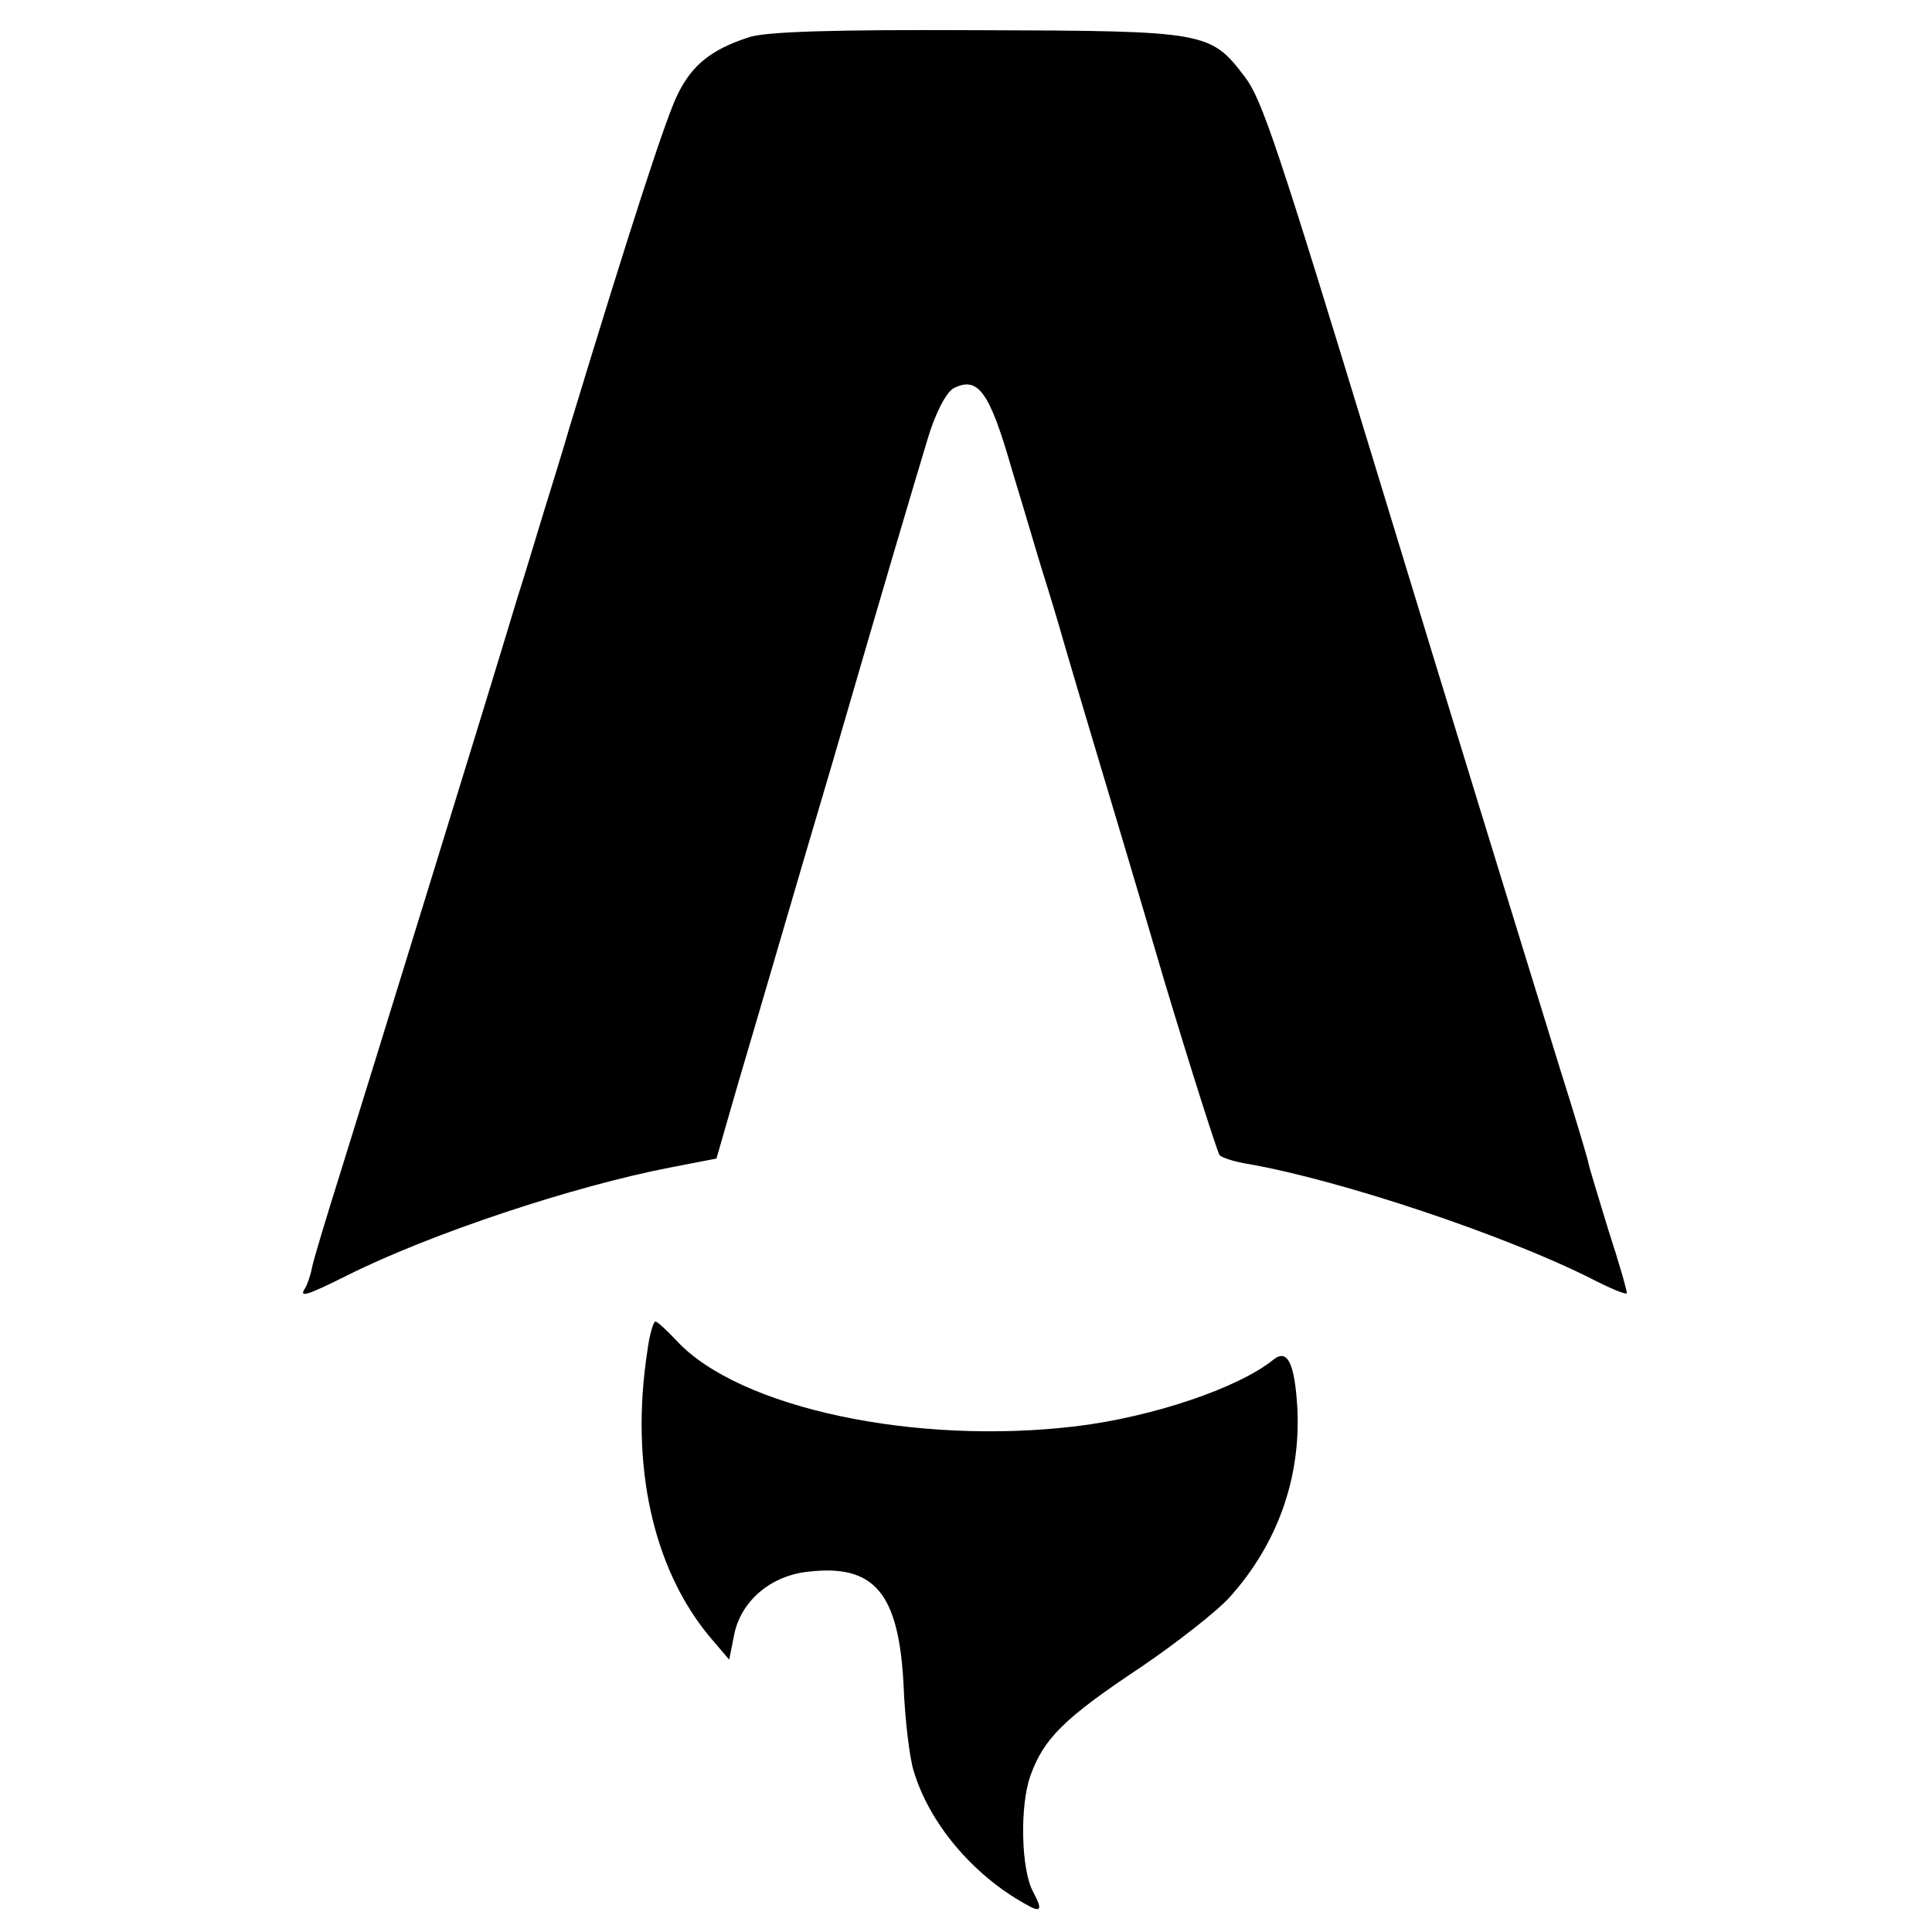
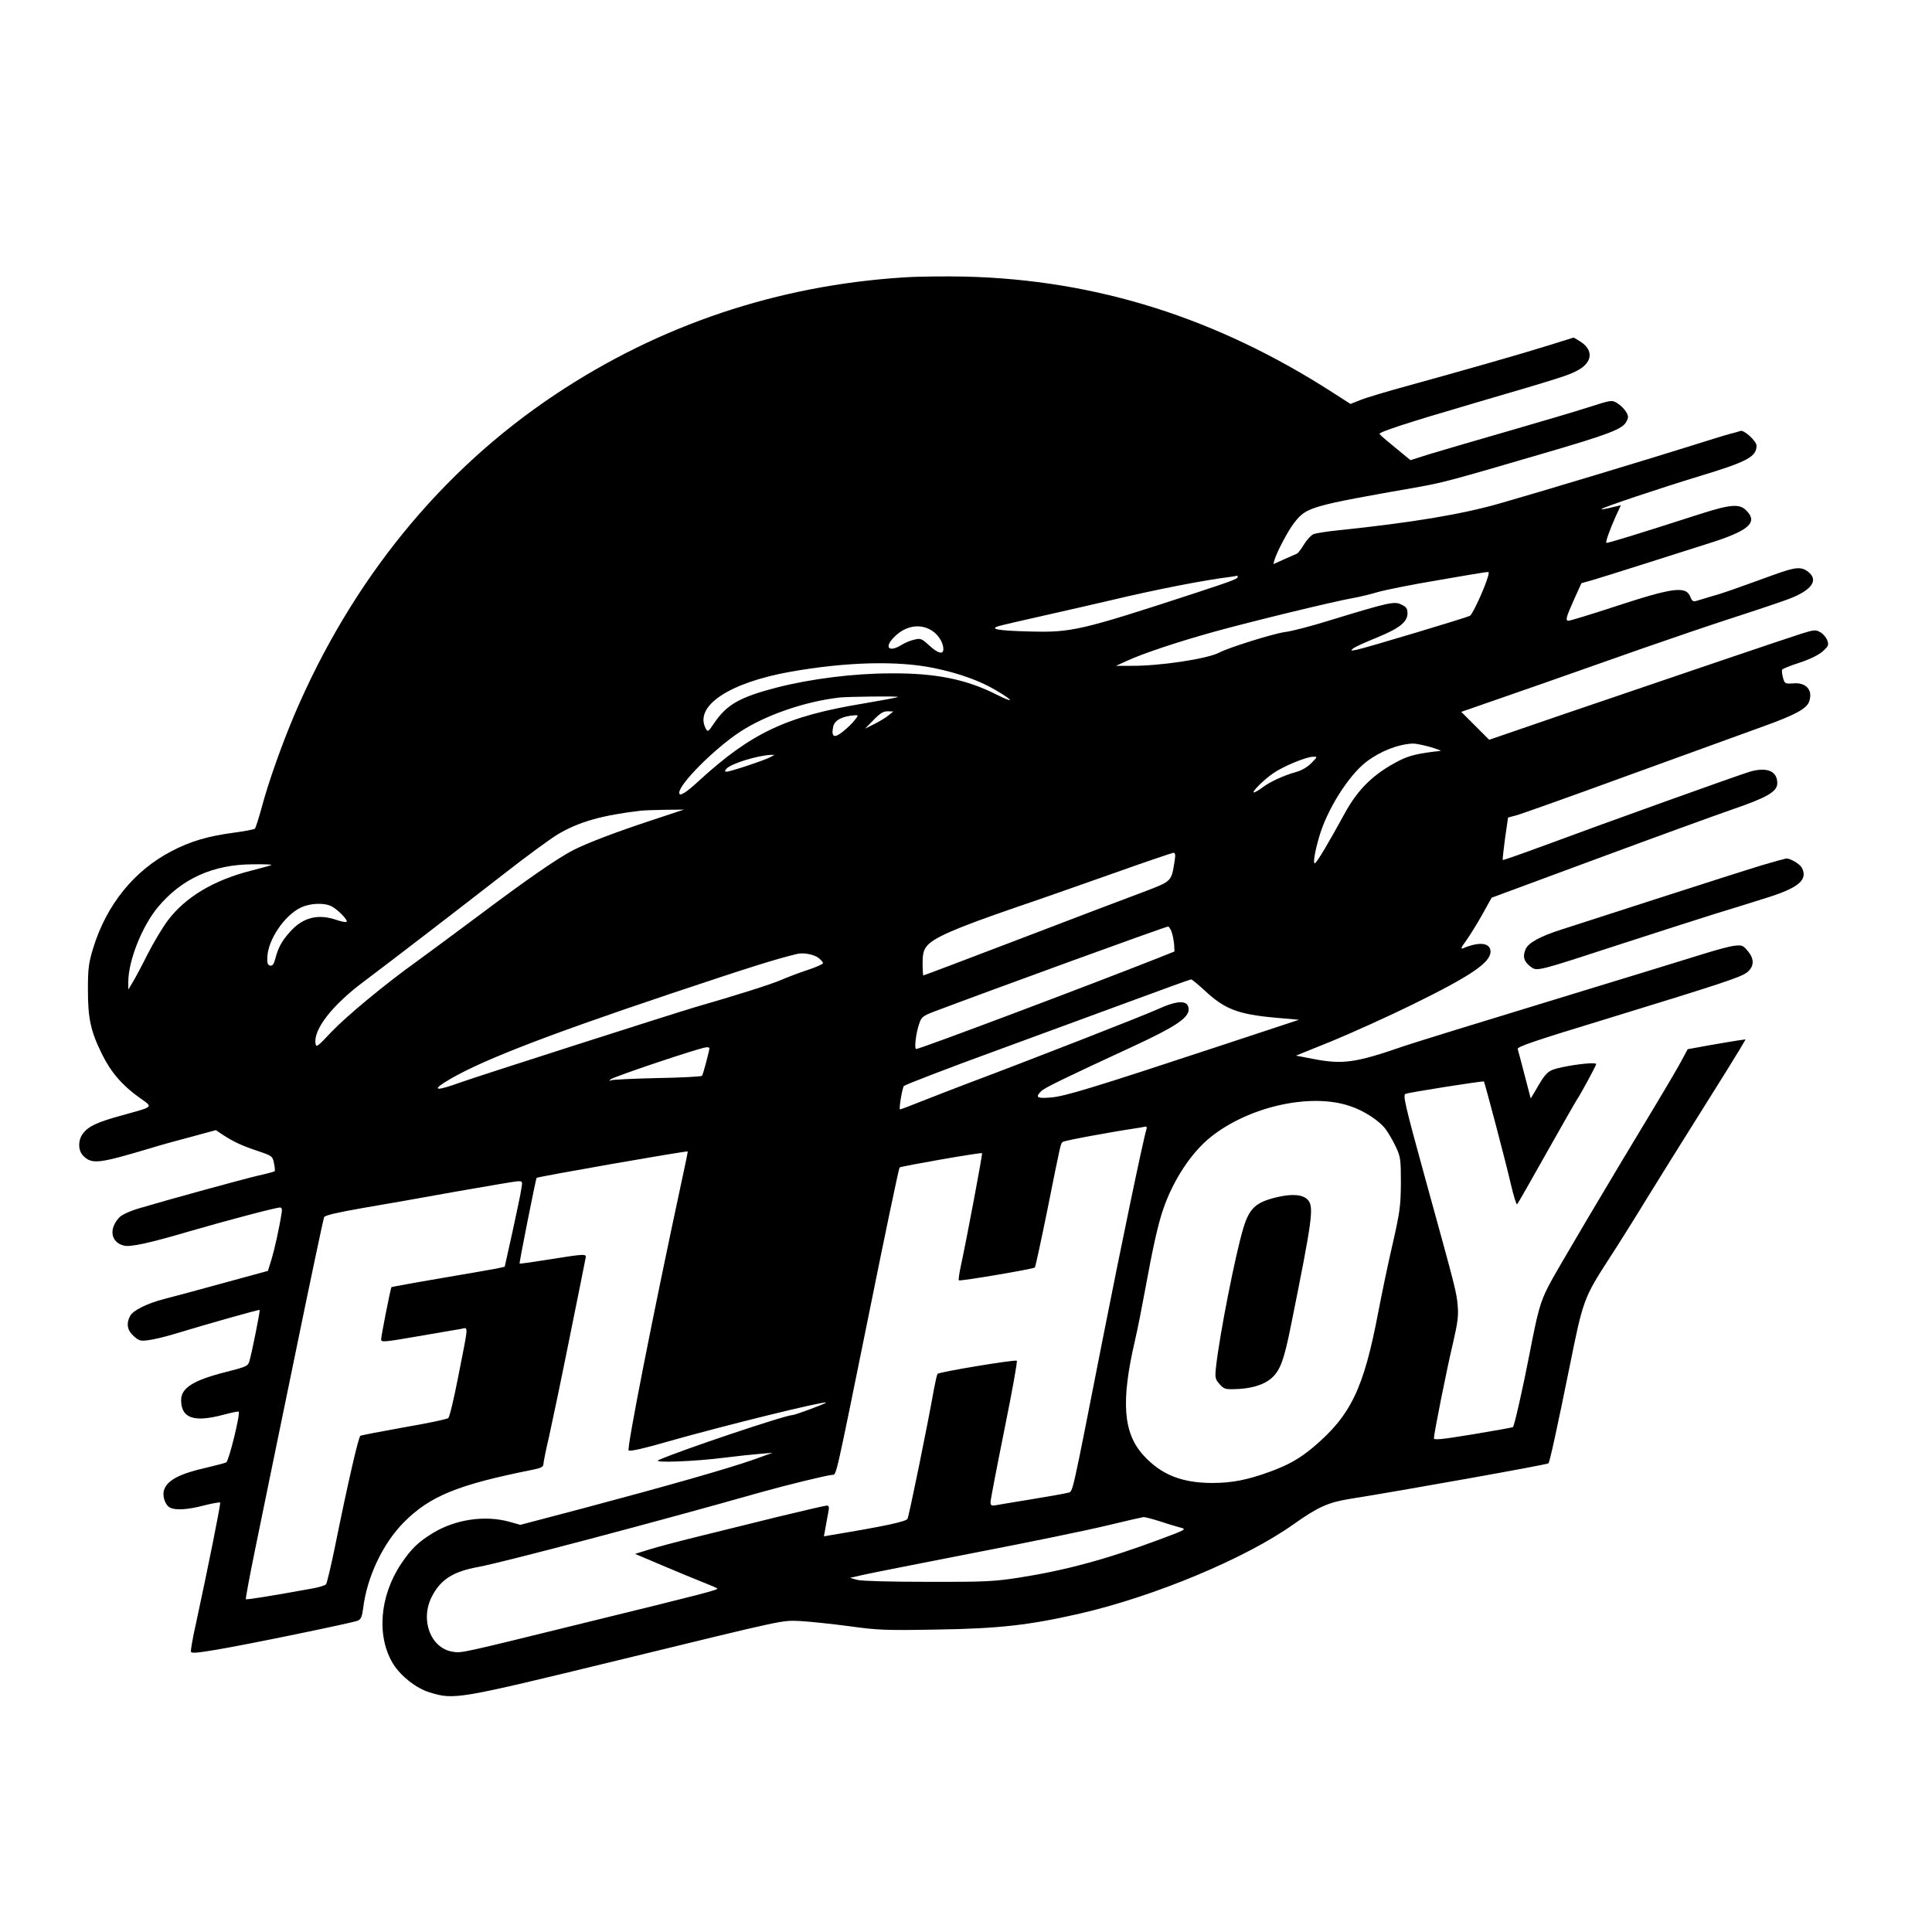
- <svg xmlns="http://www.w3.org/2000/svg" version="1.0" width="288pt" height="288pt" viewBox="0 0 288 288" preserveAspectRatio="xMidYMid meet">
-   <g transform="translate(0,288) scale(0.1,-0.1)" fill="#000000" stroke="none">
-     <path d="M1115 2824 c-55 -18 -83 -41 -104 -83 -17 -32 -72 -202 -162 -498 -10 -35 -28 -92 -39 -128 -11 -36 -28 -93 -39 -127 -37 -124 -223 -726 -262 -851 -22 -70 -42 -136 -44 -147 -2 -11 -7 -25 -10 -30 -10 -15 1 -12 63 19 124 62 337 133 483 161 l67 13 32 111 c18 61 46 156 62 211 16 55 51 174 78 265 83 286 121 413 142 483 12 41 28 71 39 78 37 19 54 -4 88 -123 19 -62 39 -131 46 -153 7 -22 22 -71 33 -110 11 -38 32 -108 46 -155 14 -47 60 -200 101 -340 42 -140 80 -258 83 -262 4 -4 23 -10 42 -13 138 -24 383 -106 512 -171 27 -14 51 -24 53 -22 1 2 -11 44 -27 93 -15 50 -30 97 -31 105 -2 8 -20 69 -41 135 -70 227 -157 509 -276 900 -145 476 -169 547 -194 580 -52 68 -56 69 -399 70 -214 1 -318 -2 -342 -11z" />
-     <path d="M965 866 c-26 -169 8 -324 93 -426 l29 -34 7 35 c9 51 54 90 110 96 100 12 136 -32 143 -170 2 -51 9 -108 15 -127 23 -77 87 -154 166 -198 24 -14 27 -10 12 18 -18 33 -20 128 -4 173 20 55 49 85 165 162 53 36 113 83 132 104 71 79 106 177 101 281 -4 69 -15 90 -36 73 -52 -42 -179 -85 -293 -99 -240 -29 -503 27 -596 127 -15 16 -29 29 -32 29 -3 0 -9 -20 -12 -44z" />
+ <svg xmlns="http://www.w3.org/2000/svg" version="1.0" width="1024pt" height="1024pt" viewBox="0 0 1024 1024" preserveAspectRatio="xMidYMid meet">
+   <g transform="translate(0,1024) scale(0.1,-0.1)" fill="#000000" stroke="none">
+     <path d="M4795 8770 c-674 -42 -1301 -253 -1855 -623 -604 -403 -1075 -982 -1379 -1694 -68 -161 -139 -360 -176 -500 -15 -54 -30 -101 -34 -105 -3 -4 -56 -14 -116 -22 -133 -18 -226 -45 -325 -97 -199 -103 -346 -285 -416 -514 -24 -78 -28 -108 -28 -220 0 -152 14 -219 74 -341 47 -96 108 -167 198 -231 75 -54 83 -46 -93 -95 -128 -35 -175 -57 -204 -94 -29 -37 -28 -94 2 -122 46 -44 82 -39 357 43 47 15 143 41 215 60 l129 35 36 -24 c58 -38 101 -58 185 -86 77 -26 80 -28 87 -65 5 -21 6 -40 4 -43 -3 -2 -42 -13 -88 -23 -81 -19 -475 -127 -633 -174 -47 -14 -90 -34 -102 -47 -58 -61 -46 -133 24 -150 33 -9 138 14 348 76 203 59 458 126 479 126 9 0 12 -9 9 -27 -13 -84 -38 -195 -54 -248 l-19 -61 -242 -66 c-134 -37 -272 -74 -308 -83 -89 -23 -164 -60 -180 -89 -22 -41 -16 -77 19 -108 28 -25 36 -27 78 -21 27 3 84 17 128 30 192 58 458 133 461 130 4 -3 -40 -222 -54 -271 -7 -26 -15 -30 -121 -57 -176 -44 -241 -85 -241 -150 0 -96 68 -119 222 -78 44 12 81 19 83 17 10 -10 -52 -262 -66 -269 -8 -4 -55 -16 -105 -28 -139 -31 -204 -65 -223 -114 -13 -32 3 -83 29 -97 29 -16 95 -12 182 11 44 11 82 18 85 15 4 -4 -67 -358 -128 -639 -17 -76 -29 -144 -27 -151 2 -10 32 -7 134 10 158 26 720 142 750 154 17 7 23 21 29 67 20 165 105 343 215 454 139 140 287 200 683 279 42 8 57 16 57 28 0 9 13 76 30 147 16 72 66 310 110 530 45 220 82 408 84 418 5 22 -3 22 -191 -8 -86 -14 -157 -24 -159 -22 -3 3 86 449 90 454 5 6 798 145 801 140 1 -1 -13 -72 -32 -157 -151 -702 -293 -1424 -281 -1428 11 -5 86 12 213 49 296 84 824 214 833 205 3 -4 -164 -66 -177 -66 -38 0 -606 -191 -711 -239 -34 -16 193 -7 350 13 63 8 147 17 185 20 l70 6 -100 -36 c-133 -47 -463 -141 -888 -254 l-349 -92 -57 16 c-129 36 -285 14 -406 -59 -77 -47 -116 -84 -170 -165 -114 -172 -130 -386 -40 -531 42 -65 121 -127 192 -149 131 -40 143 -38 998 170 916 223 864 212 969 208 50 -3 165 -15 256 -27 151 -21 191 -23 465 -18 328 5 489 23 760 85 394 91 877 292 1131 473 130 92 183 116 301 135 277 44 1043 181 1050 188 7 7 45 181 113 516 70 349 75 362 208 568 49 75 140 220 202 322 63 102 193 311 290 465 97 154 189 302 204 328 l28 48 -43 -6 c-24 -4 -94 -15 -154 -26 l-110 -20 -36 -67 c-20 -37 -81 -141 -136 -232 -230 -380 -535 -894 -566 -957 -44 -86 -57 -135 -101 -363 -35 -181 -80 -378 -87 -384 -2 -2 -97 -19 -211 -38 -166 -27 -208 -32 -208 -21 0 24 69 371 102 508 24 104 29 143 24 195 -6 73 -11 90 -175 685 -103 374 -116 431 -102 437 17 8 413 70 416 66 5 -7 118 -435 142 -541 15 -64 30 -114 34 -110 5 5 76 130 159 278 84 149 156 275 160 280 13 17 100 177 100 185 0 10 -91 2 -178 -16 -79 -17 -85 -22 -146 -128 l-23 -38 -32 123 c-18 68 -34 131 -37 139 -3 12 91 44 449 153 642 197 737 228 769 255 36 31 37 70 1 112 -25 30 -30 32 -72 27 -25 -3 -95 -22 -156 -41 -60 -19 -422 -130 -802 -246 -381 -116 -737 -226 -790 -244 -260 -90 -325 -99 -486 -68 l-88 17 193 78 c106 44 297 130 423 192 310 152 415 223 415 281 0 47 -58 55 -145 18 -15 -6 -11 4 17 42 19 27 58 89 85 138 l49 88 554 205 c305 113 630 231 722 263 184 63 238 94 238 139 0 64 -54 87 -145 61 -63 -19 -750 -265 -1100 -395 -114 -42 -208 -75 -210 -73 -2 1 4 53 12 114 l16 111 42 11 c24 6 299 104 611 218 313 114 628 228 700 254 170 61 230 94 243 132 21 60 -16 102 -84 96 -44 -3 -46 -2 -55 31 -5 19 -7 38 -4 42 2 4 43 21 90 36 53 17 100 40 123 59 32 29 35 34 26 60 -6 16 -22 35 -37 43 -24 14 -33 13 -95 -6 -77 -24 -675 -227 -1264 -428 l-396 -136 -74 74 -74 74 75 26 c97 33 543 189 885 310 149 52 369 127 490 166 121 39 251 83 288 97 120 46 157 99 101 143 -37 29 -68 26 -181 -15 -232 -84 -271 -98 -329 -114 -34 -10 -71 -21 -83 -25 -16 -5 -23 -1 -31 20 -23 60 -87 53 -398 -49 -128 -42 -240 -76 -248 -76 -19 0 -14 17 33 122 l35 77 57 16 c31 9 146 45 256 80 110 35 273 87 362 115 213 67 263 111 198 175 -35 36 -84 32 -243 -19 -333 -107 -494 -157 -498 -153 -5 5 16 64 50 141 l27 58 -26 -6 c-66 -16 -80 -18 -75 -13 9 9 312 111 517 173 254 77 303 103 303 162 0 24 -67 85 -85 78 -8 -3 -33 -10 -57 -16 -24 -6 -126 -38 -228 -70 -187 -59 -796 -243 -990 -298 -202 -58 -465 -102 -860 -143 -58 -6 -115 -15 -128 -20 -12 -5 -35 -29 -50 -54 -15 -24 -31 -46 -37 -49 -5 -2 -36 -16 -68 -30 l-58 -26 6 22 c12 42 75 161 106 199 65 82 83 87 664 189 126 23 175 36 639 172 364 106 435 133 456 173 12 23 12 30 -2 53 -9 15 -30 35 -46 45 -30 18 -31 17 -154 -22 -67 -22 -265 -80 -438 -130 -173 -50 -358 -104 -410 -120 l-94 -30 -27 22 c-15 12 -51 42 -80 66 -30 24 -55 47 -57 51 -4 10 146 59 508 165 454 133 492 145 542 172 80 43 85 109 12 154 l-33 20 -128 -40 c-146 -46 -455 -134 -749 -215 -110 -30 -224 -64 -253 -76 l-53 -21 -92 59 c-616 397 -1255 599 -1951 616 -99 2 -243 1 -320 -4z m3095 -1569 c0 -29 -81 -214 -99 -225 -13 -8 -561 -173 -601 -180 -32 -6 -33 -6 -17 8 11 8 66 33 123 56 120 49 164 83 164 129 0 26 -6 34 -33 47 -38 18 -64 12 -382 -85 -93 -29 -199 -57 -235 -61 -60 -8 -300 -83 -348 -109 -62 -33 -319 -72 -471 -70 l-76 0 55 25 c86 40 269 101 463 155 191 53 630 160 737 179 36 6 96 21 133 32 38 11 182 40 320 63 297 51 267 47 267 36z m-1330 -19 c0 -10 -29 -21 -230 -87 -602 -197 -652 -208 -871 -202 -169 4 -219 13 -164 29 17 5 129 31 250 58 121 27 276 63 345 79 235 56 490 106 635 124 17 2 31 5 33 6 1 0 2 -3 2 -7z m-1623 -283 c36 -22 63 -65 63 -99 0 -31 -28 -24 -75 19 -39 36 -46 39 -78 31 -20 -4 -51 -17 -70 -29 -69 -42 -93 -10 -34 46 58 57 134 69 194 32z m14 -200 c131 -27 243 -67 330 -119 95 -56 96 -69 2 -22 -161 82 -326 115 -563 113 -194 0 -423 -29 -603 -75 -196 -51 -265 -90 -332 -189 -31 -46 -34 -48 -44 -29 -64 119 123 244 451 302 296 52 567 59 759 19z m-192 -153 c-2 -3 -85 -18 -184 -35 -406 -67 -592 -155 -869 -408 -71 -66 -106 -87 -106 -65 0 47 187 234 322 323 136 89 344 161 528 182 49 5 314 8 309 3z m-49 -97 c-14 -12 -47 -32 -75 -46 l-50 -25 45 46 c34 35 51 46 75 46 l30 -1 -25 -20z m-180 -26 c-12 -16 -40 -43 -63 -61 -46 -37 -62 -29 -51 26 7 35 49 57 117 61 17 1 17 -1 -3 -26z m3050 -142 c36 -11 61 -20 55 -21 -114 -12 -165 -24 -218 -51 -132 -67 -218 -149 -288 -277 -88 -161 -147 -260 -159 -267 -12 -8 -3 55 22 140 41 143 156 326 251 398 74 56 168 93 247 96 14 0 54 -8 90 -18z m-3495 -53 c-25 -15 -214 -78 -233 -78 -12 0 -12 3 -2 15 22 27 161 70 235 74 l20 0 -20 -11z m2866 -32 c-20 -21 -51 -39 -79 -47 -65 -18 -141 -52 -181 -83 -19 -14 -39 -26 -45 -26 -15 0 53 68 103 102 50 35 174 87 210 87 25 1 25 1 -8 -33z m-3501 -305 c-188 -62 -337 -119 -410 -156 -81 -41 -250 -158 -495 -342 -132 -99 -283 -210 -335 -248 -169 -121 -373 -290 -455 -376 -75 -80 -80 -83 -83 -57 -9 74 90 201 253 323 156 117 513 392 738 567 125 98 259 196 297 218 111 65 232 99 435 123 17 2 75 4 130 5 l100 1 -175 -58z m2776 -213 c-18 -112 -13 -107 -164 -165 -76 -28 -368 -139 -650 -247 -282 -108 -515 -196 -518 -196 -2 0 -4 29 -4 64 0 49 5 69 21 90 36 46 149 95 474 207 110 37 340 118 510 178 171 61 316 110 324 111 10 0 12 -10 7 -42z m-4787 -22 c-2 -3 -51 -16 -109 -31 -197 -50 -346 -139 -440 -263 -28 -37 -77 -119 -109 -182 -32 -64 -68 -131 -80 -150 l-21 -35 0 41 c0 112 73 295 157 396 126 151 292 226 502 227 57 1 102 -1 100 -3z m319 -220 c34 -18 88 -74 79 -82 -3 -3 -27 1 -53 10 -99 34 -178 14 -247 -63 -42 -47 -61 -80 -77 -139 -8 -32 -15 -42 -28 -40 -13 3 -17 13 -15 46 4 92 90 219 176 261 49 24 125 28 165 7z m4451 -133 c6 -16 12 -46 14 -67 l2 -39 -85 -34 c-364 -144 -1264 -483 -1284 -483 -11 0 -2 82 16 134 12 36 19 41 78 64 321 121 1224 450 1241 451 4 1 12 -11 18 -26z m-1871 -140 c13 -10 24 -22 24 -28 0 -5 -38 -22 -84 -37 -46 -15 -108 -39 -138 -52 -49 -22 -250 -85 -455 -144 -112 -33 -1162 -369 -1253 -402 -113 -41 -143 -40 -77 2 163 104 508 239 1193 469 433 145 568 187 677 213 33 8 88 -2 113 -21z m2046 -172 c107 -100 177 -127 376 -145 l125 -11 -415 -137 c-678 -224 -829 -270 -902 -275 -72 -6 -82 1 -50 33 17 18 116 66 492 240 218 101 290 149 290 193 0 51 -54 52 -164 2 -66 -31 -712 -283 -1001 -391 -77 -29 -189 -73 -248 -96 -60 -24 -112 -44 -117 -44 -7 0 13 118 21 124 15 10 216 88 504 193 187 69 491 180 675 248 184 68 338 124 343 124 4 1 36 -26 71 -58z m-2624 -306 c0 -15 -34 -141 -39 -147 -4 -4 -111 -10 -239 -12 -127 -3 -237 -8 -244 -12 -10 -5 -10 -4 -2 5 12 13 477 169 507 170 9 1 17 -1 17 -4z m3394 -307 c74 -24 156 -77 191 -124 14 -19 38 -60 53 -92 25 -53 27 -66 27 -192 -1 -122 -5 -152 -43 -320 -24 -102 -58 -266 -77 -365 -77 -405 -145 -547 -345 -716 -72 -60 -130 -93 -228 -129 -120 -44 -203 -60 -306 -60 -162 0 -272 44 -365 146 -108 118 -121 285 -45 611 13 55 37 177 54 270 40 219 67 342 95 423 52 153 147 298 249 381 201 163 531 238 740 167z m-1078 -125 c-16 -49 -138 -636 -226 -1083 -174 -884 -162 -834 -190 -842 -14 -4 -99 -19 -190 -34 -91 -15 -177 -29 -192 -32 -24 -4 -28 -1 -28 19 1 13 34 186 74 384 40 198 70 361 65 363 -15 6 -414 -60 -420 -70 -3 -5 -11 -39 -18 -76 -34 -193 -133 -677 -141 -692 -8 -15 -120 -39 -409 -87 l-34 -6 7 39 c4 21 10 58 15 82 7 35 6 42 -8 42 -8 0 -124 -27 -256 -59 -132 -33 -323 -80 -425 -105 -102 -25 -219 -56 -260 -69 l-74 -23 144 -61 c80 -34 177 -74 215 -89 39 -15 73 -30 77 -33 8 -7 -81 -30 -702 -182 -670 -165 -650 -160 -698 -154 -119 17 -177 168 -113 293 46 90 113 133 247 157 130 24 952 241 1494 395 139 39 348 90 381 93 23 2 13 -42 195 855 85 422 158 770 162 774 8 7 432 81 437 76 4 -3 -85 -473 -111 -591 -9 -42 -15 -80 -12 -83 6 -6 395 60 403 68 3 3 32 137 65 299 76 379 71 357 84 367 9 7 240 50 406 75 14 3 29 5 33 6 5 0 6 -7 3 -16z m-3313 -315 c-3 -24 -25 -126 -47 -228 l-41 -184 -40 -9 c-22 -4 -156 -28 -299 -52 -142 -24 -260 -46 -261 -47 -5 -5 -55 -260 -55 -278 0 -15 19 -13 193 17 105 18 208 36 228 39 43 7 45 39 -13 -256 -22 -113 -45 -210 -52 -216 -6 -6 -111 -28 -234 -49 -122 -22 -227 -42 -232 -45 -10 -6 -67 -253 -135 -590 -21 -102 -42 -190 -47 -197 -5 -6 -37 -16 -71 -22 -214 -39 -350 -61 -354 -57 -2 2 19 116 47 253 28 136 120 588 206 1003 85 415 158 761 162 769 6 10 72 25 203 48 107 18 329 57 494 87 165 29 312 54 328 55 27 1 27 0 20 -41z m3387 -1762 c41 -14 90 -28 108 -33 32 -8 27 -11 -105 -60 -286 -107 -504 -166 -753 -205 -130 -20 -180 -23 -480 -22 -197 0 -351 4 -375 10 l-40 11 70 16 c39 9 304 61 590 117 286 55 601 120 700 144 99 24 187 44 195 45 8 1 49 -10 90 -23z" />
+     <path d="M6774 3896 c-117 -27 -151 -57 -184 -165 -42 -139 -126 -565 -145 -737 -6 -55 -4 -64 18 -89 21 -25 31 -29 73 -28 92 1 163 22 205 60 45 41 65 95 103 286 111 550 120 617 90 655 -25 30 -79 36 -160 18z" />
+     <path d="M9345 5656 c-60 -18 -315 -99 -565 -180 -250 -81 -477 -154 -505 -163 -110 -35 -175 -70 -189 -104 -17 -39 -9 -66 27 -93 34 -25 30 -26 477 120 190 62 413 133 495 159 83 25 207 64 277 86 171 53 222 96 188 160 -11 20 -60 49 -82 49 -7 -1 -62 -16 -123 -34z" />
  </g>
</svg>
